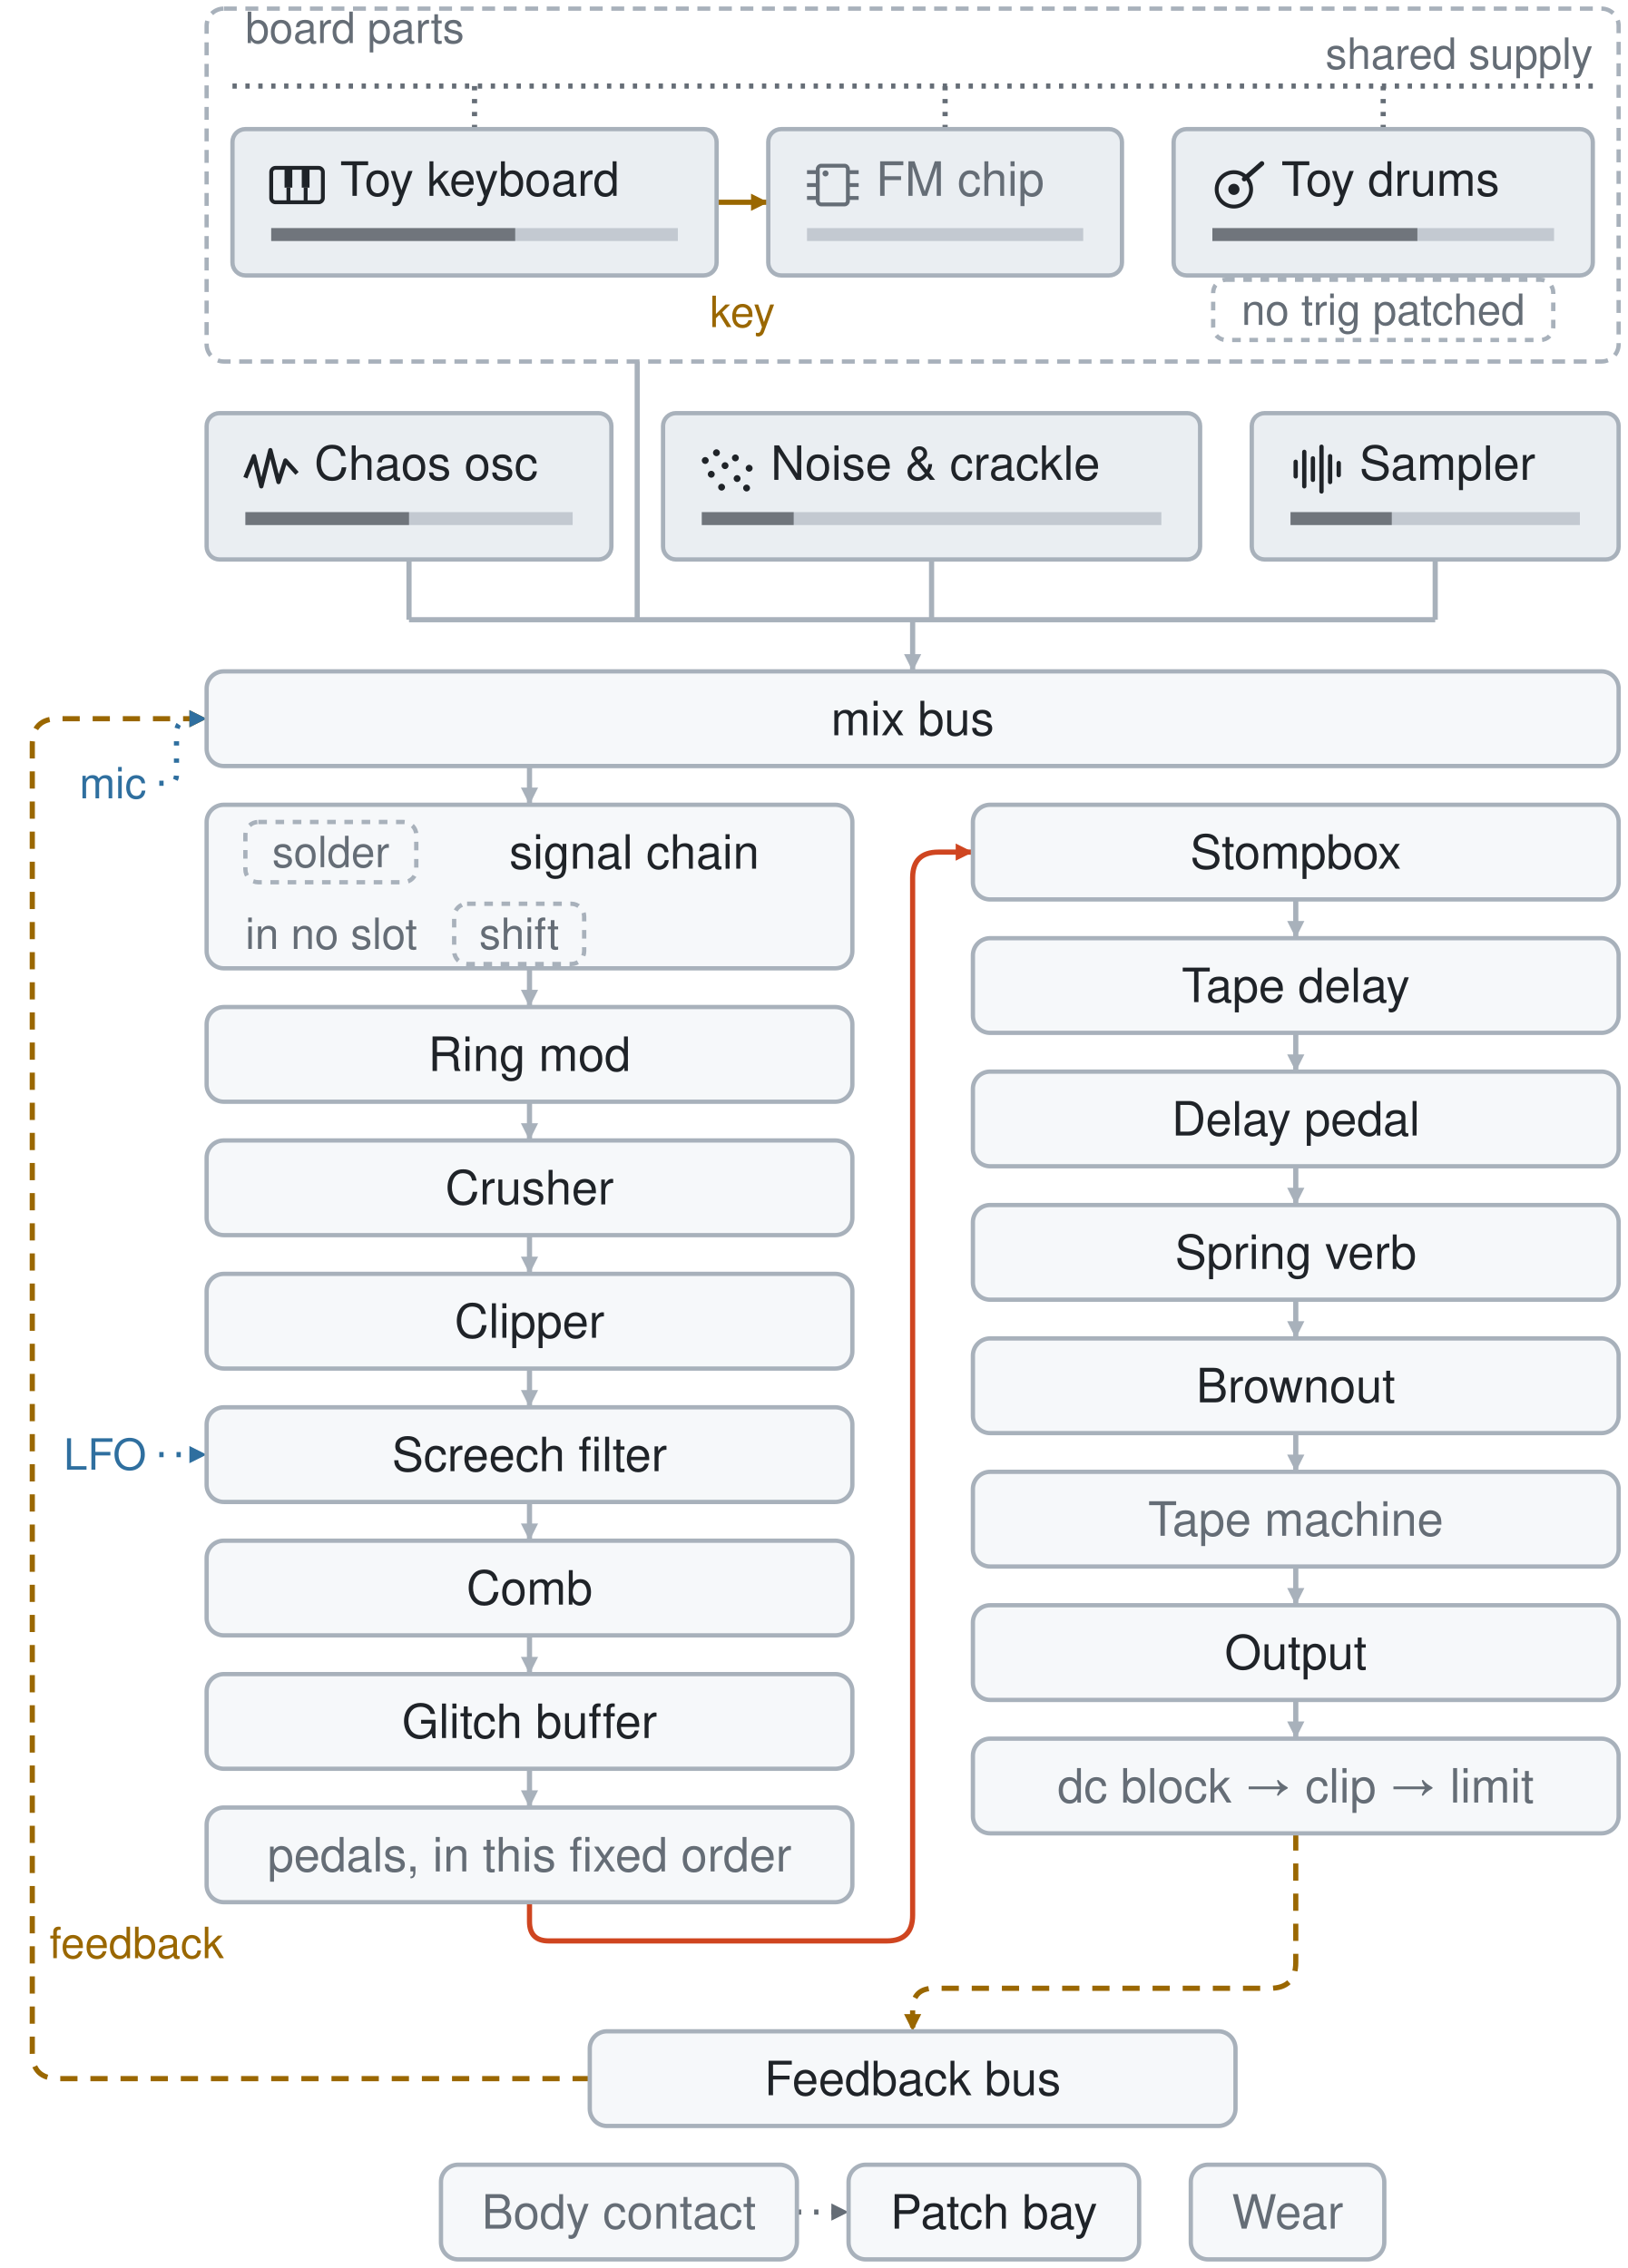
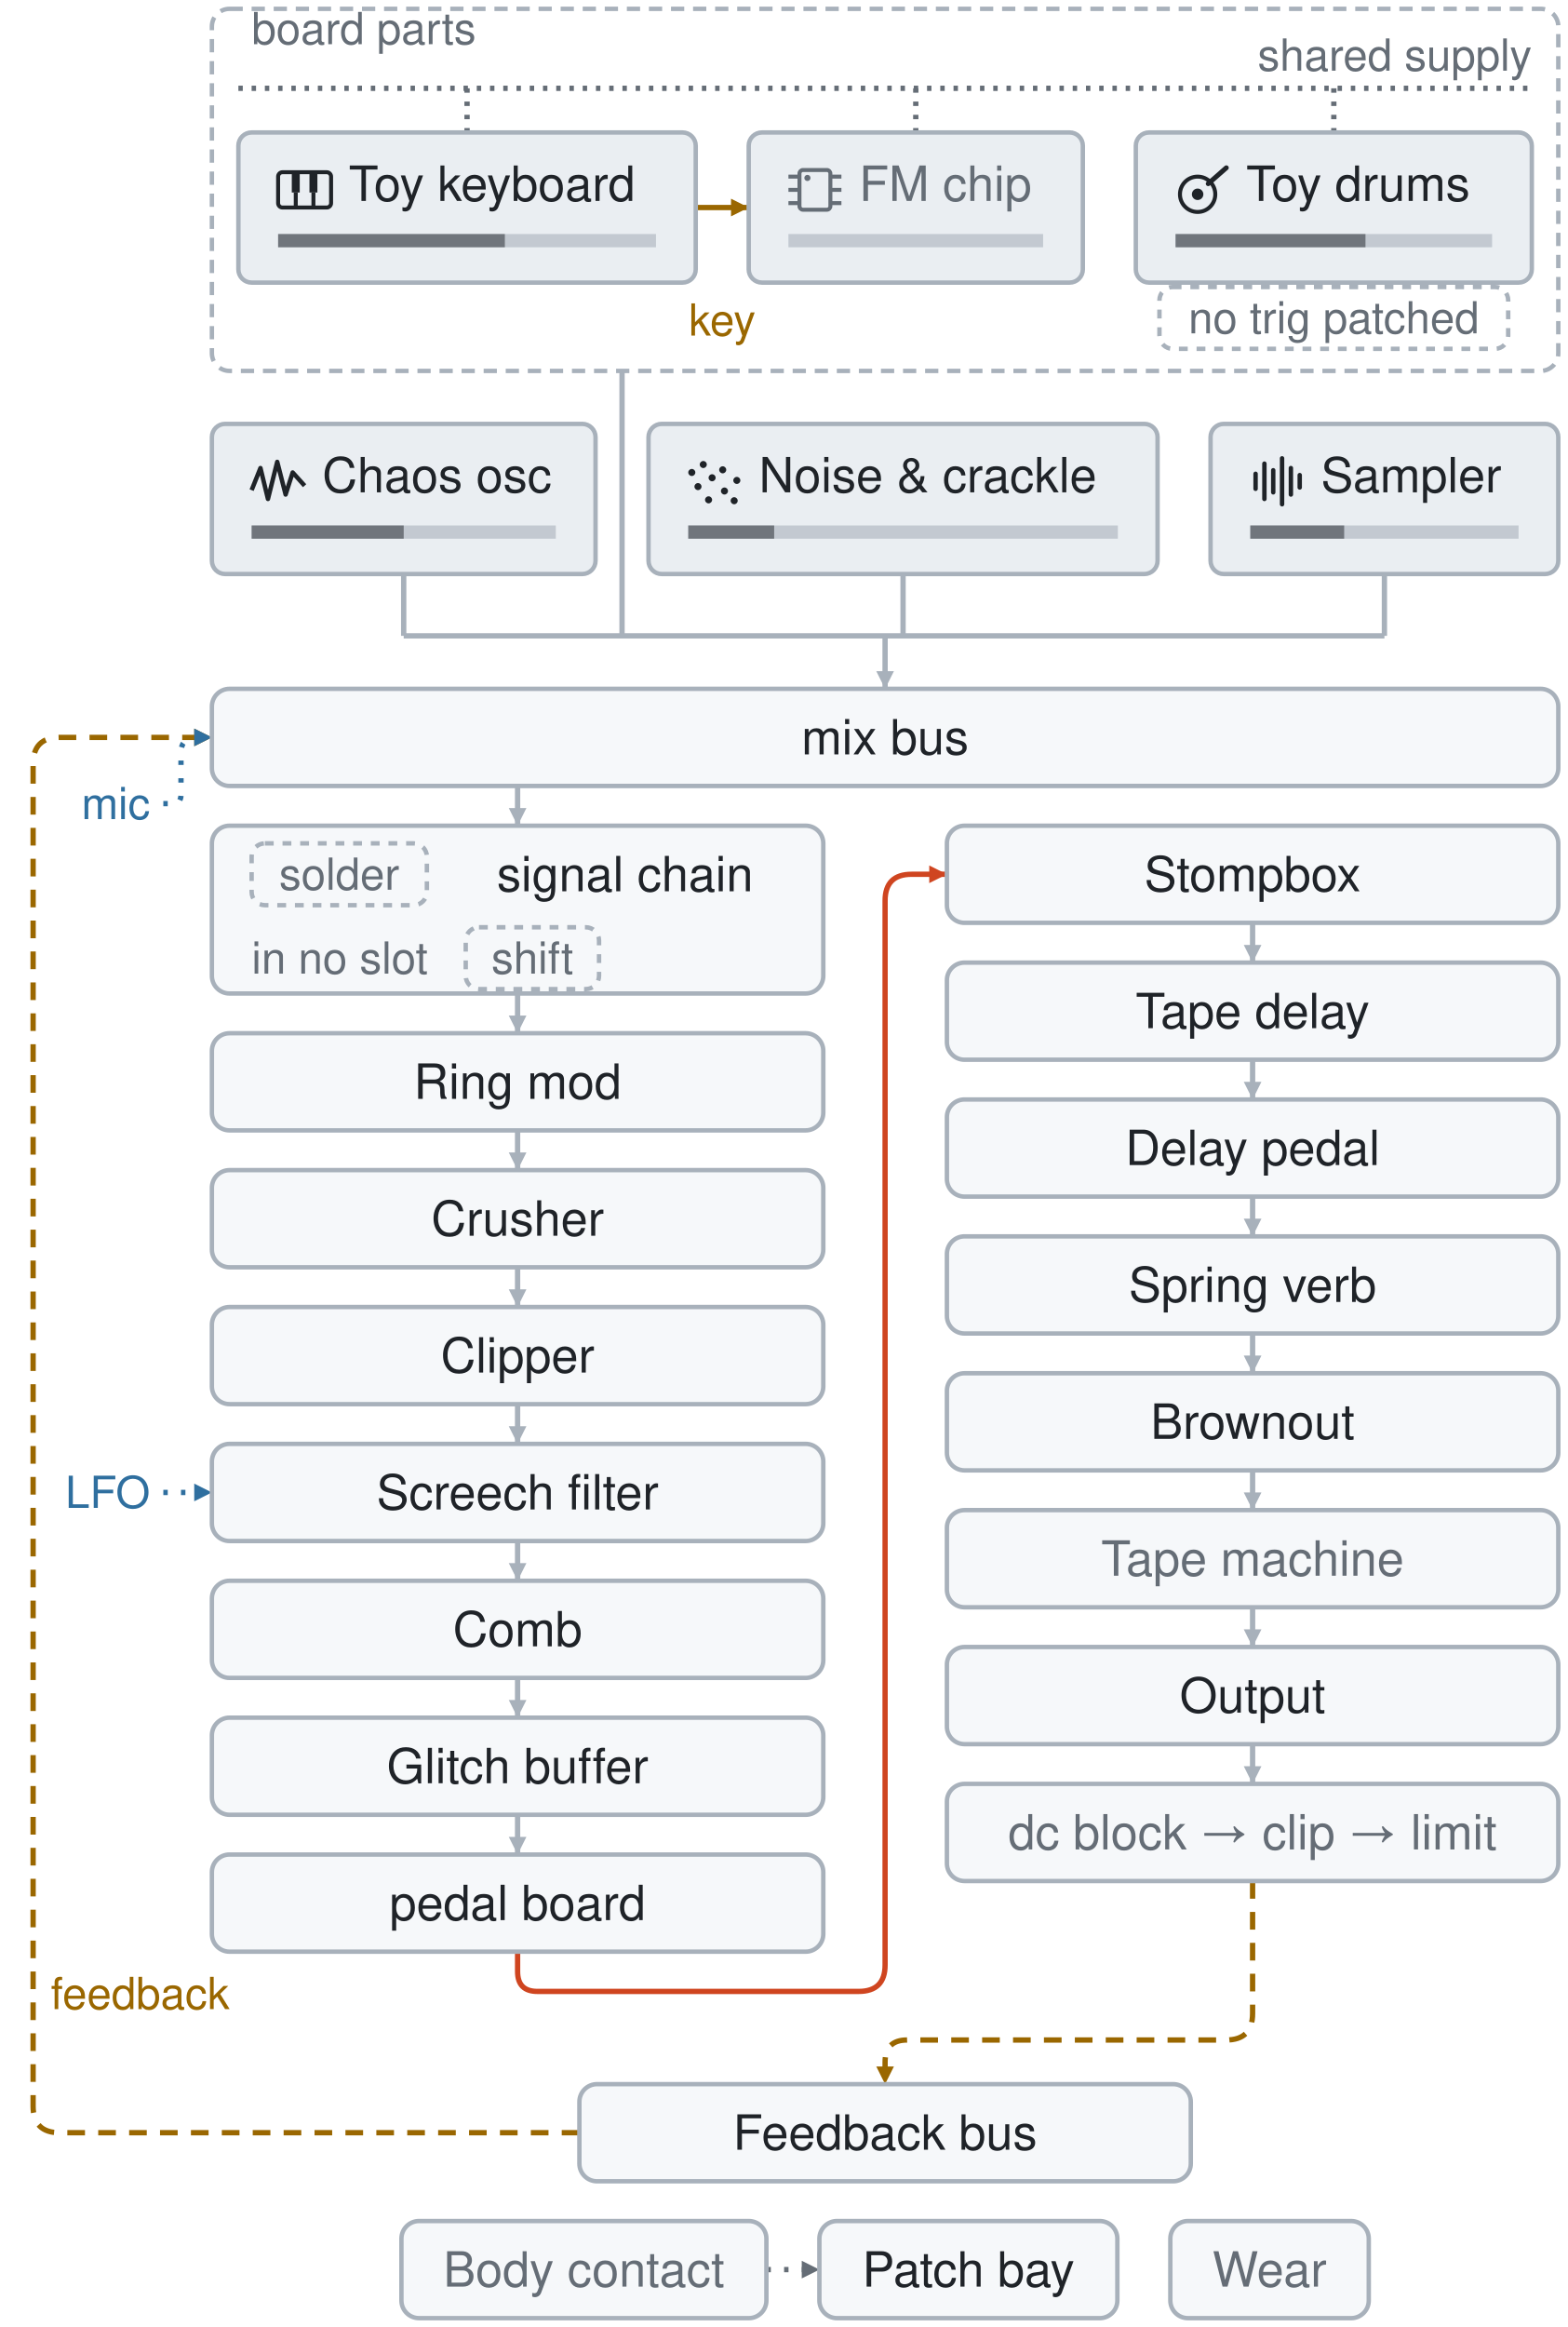
- <svg xmlns="http://www.w3.org/2000/svg" viewBox="0 0 378 527" width="378" height="527" font-family="Helvetica, Arial, sans-serif">
-   <g class="wire">
-     <path class="line" d="M 54 20 L 370 20" fill="none" stroke="#656d76" stroke-width="1.2" stroke-dasharray="1 2" />
+ <svg xmlns="http://www.w3.org/2000/svg" viewBox="0 0 355 527" width="355" height="527" font-family="Helvetica, Arial, sans-serif">
+   <g class="wire">
+     <path class="line" d="M 54 20 L 347 20" fill="none" stroke="#656d76" stroke-width="1.2" stroke-dasharray="1 2" />
    <path class="head" d="" fill="#656d76" />
-     <text x="370" y="16" fill="#656d76" font-size="10" text-anchor="end">shared supply</text>
-   </g>
-   <g class="wire">
-     <path class="line" d="M 110.23 20 L 110.23 30" fill="none" stroke="#656d76" stroke-width="1.2" stroke-dasharray="1 2" />
+     <text x="347" y="16" fill="#656d76" font-size="10" text-anchor="end">shared supply</text>
+   </g>
+   <g class="wire">
+     <path class="line" d="M 105.8 20 L 105.8 30" fill="none" stroke="#656d76" stroke-width="1.2" stroke-dasharray="1 2" />
    <path class="head" d="" fill="#656d76" />
  </g>
  <g class="wire">
-     <path class="line" d="M 321.31 20 L 321.31 30" fill="none" stroke="#656d76" stroke-width="1.2" stroke-dasharray="1 2" />
+     <path class="line" d="M 302.15 20 L 302.15 30" fill="none" stroke="#656d76" stroke-width="1.2" stroke-dasharray="1 2" />
    <path class="head" d="" fill="#656d76" />
  </g>
  <g class="wire">
-     <path class="line" d="M 219.54 20 L 219.54 30" fill="none" stroke="#656d76" stroke-width="1.2" stroke-dasharray="1 2" />
+     <path class="line" d="M 207.45 20 L 207.45 30" fill="none" stroke="#656d76" stroke-width="1.2" stroke-dasharray="1 2" />
    <path class="head" d="" fill="#656d76" />
  </g>
  <g class="wire">
-     <path class="line" d="M 166.46 47 L 178.46 47" fill="none" stroke="#9a6700" stroke-width="1.2" />
-     <path class="head" d="M 178.46 47 L 174.46 49 L 174.46 45 Z" fill="#9a6700" />
-     <text x="172.463" y="76" fill="#9a6700" font-size="10" text-anchor="middle">key</text>
-   </g>
-   <g class="wire">
-     <path class="line" d="M 148.02 84 L 148.02 144" fill="none" stroke="#a8b1bb" stroke-width="1.2" />
-     <path class="head" d="" fill="#a8b1bb" />
-   </g>
-   <g class="wire">
-     <path class="line" d="M 95.01 130 L 95.01 144" fill="none" stroke="#a8b1bb" stroke-width="1.2" />
-     <path class="head" d="" fill="#a8b1bb" />
-   </g>
-   <g class="wire">
-     <path class="line" d="M 216.4 130 L 216.4 144" fill="none" stroke="#a8b1bb" stroke-width="1.2" />
-     <path class="head" d="" fill="#a8b1bb" />
-   </g>
-   <g class="wire">
-     <path class="line" d="M 333.39 130 L 333.39 144" fill="none" stroke="#a8b1bb" stroke-width="1.2" />
-     <path class="head" d="" fill="#a8b1bb" />
-   </g>
-   <g class="wire">
-     <path class="line" d="M 95.01 144 L 333.39 144" fill="none" stroke="#a8b1bb" stroke-width="1.2" />
-     <path class="head" d="" fill="#a8b1bb" />
-   </g>
-   <g class="wire">
-     <path class="line" d="M 212 144 L 212 156" fill="none" stroke="#a8b1bb" stroke-width="1.2" />
-     <path class="head" d="M 212 156 L 210 152 L 214 152 Z" fill="#a8b1bb" />
-   </g>
-   <g class="wire">
-     <path class="line" d="M 123 178 L 123 187" fill="none" stroke="#a8b1bb" stroke-width="1.2" />
-     <path class="head" d="M 123 187 L 121 183 L 125 183 Z" fill="#a8b1bb" />
-   </g>
-   <g class="wire">
-     <path class="line" d="M 123 225 L 123 234" fill="none" stroke="#a8b1bb" stroke-width="1.2" />
-     <path class="head" d="M 123 234 L 121 230 L 125 230 Z" fill="#a8b1bb" />
-   </g>
-   <g class="wire">
-     <path class="line" d="M 123 256 L 123 265" fill="none" stroke="#a8b1bb" stroke-width="1.2" />
-     <path class="head" d="M 123 265 L 121 261 L 125 261 Z" fill="#a8b1bb" />
-   </g>
-   <g class="wire">
-     <path class="line" d="M 123 287 L 123 296" fill="none" stroke="#a8b1bb" stroke-width="1.2" />
-     <path class="head" d="M 123 296 L 121 292 L 125 292 Z" fill="#a8b1bb" />
-   </g>
-   <g class="wire">
-     <path class="line" d="M 123 318 L 123 327" fill="none" stroke="#a8b1bb" stroke-width="1.2" />
-     <path class="head" d="M 123 327 L 121 323 L 125 323 Z" fill="#a8b1bb" />
-   </g>
-   <g class="wire">
-     <path class="line" d="M 123 349 L 123 358" fill="none" stroke="#a8b1bb" stroke-width="1.2" />
-     <path class="head" d="M 123 358 L 121 354 L 125 354 Z" fill="#a8b1bb" />
-   </g>
-   <g class="wire">
-     <path class="line" d="M 123 380 L 123 389" fill="none" stroke="#a8b1bb" stroke-width="1.2" />
-     <path class="head" d="M 123 389 L 121 385 L 125 385 Z" fill="#a8b1bb" />
-   </g>
-   <g class="wire">
-     <path class="line" d="M 123 411 L 123 420" fill="none" stroke="#a8b1bb" stroke-width="1.2" />
-     <path class="head" d="M 123 420 L 121 416 L 125 416 Z" fill="#a8b1bb" />
-   </g>
-   <g class="wire">
-     <path class="line" d="M 301 209 L 301 218" fill="none" stroke="#a8b1bb" stroke-width="1.2" />
-     <path class="head" d="M 301 218 L 299 214 L 303 214 Z" fill="#a8b1bb" />
-   </g>
-   <g class="wire">
-     <path class="line" d="M 301 240 L 301 249" fill="none" stroke="#a8b1bb" stroke-width="1.2" />
-     <path class="head" d="M 301 249 L 299 245 L 303 245 Z" fill="#a8b1bb" />
-   </g>
-   <g class="wire">
-     <path class="line" d="M 301 271 L 301 280" fill="none" stroke="#a8b1bb" stroke-width="1.2" />
-     <path class="head" d="M 301 280 L 299 276 L 303 276 Z" fill="#a8b1bb" />
-   </g>
-   <g class="wire">
-     <path class="line" d="M 301 302 L 301 311" fill="none" stroke="#a8b1bb" stroke-width="1.2" />
-     <path class="head" d="M 301 311 L 299 307 L 303 307 Z" fill="#a8b1bb" />
-   </g>
-   <g class="wire">
-     <path class="line" d="M 301 333 L 301 342" fill="none" stroke="#a8b1bb" stroke-width="1.2" />
-     <path class="head" d="M 301 342 L 299 338 L 303 338 Z" fill="#a8b1bb" />
-   </g>
-   <g class="wire">
-     <path class="line" d="M 301 364 L 301 373" fill="none" stroke="#a8b1bb" stroke-width="1.2" />
-     <path class="head" d="M 301 373 L 299 369 L 303 369 Z" fill="#a8b1bb" />
-   </g>
-   <g class="wire">
-     <path class="line" d="M 301 395 L 301 404" fill="none" stroke="#a8b1bb" stroke-width="1.2" />
-     <path class="head" d="M 301 404 L 299 400 L 303 400 Z" fill="#a8b1bb" />
-   </g>
-   <g class="wire">
-     <path class="line" d="M 123 442 L 123 446.5 Q 123 451 127.5 451 L 206 451 Q 212 451 212 445 L 212 204 Q 212 198 218 198 L 226 198" fill="none" stroke="#cf4520" stroke-width="1.2" />
-     <path class="head" d="M 226 198 L 222 200 L 222 196 Z" fill="#cf4520" />
-   </g>
-   <g class="wire">
-     <path class="line" d="M 301 426 L 301 456 Q 301 462 295 462 L 217 462 Q 212 462 212 467 L 212 472" fill="none" stroke="#9a6700" stroke-width="1.2" stroke-dasharray="4 3" />
-     <path class="head" d="M 212 472 L 210 468 L 214 468 Z" fill="#9a6700" />
-   </g>
-   <g class="wire">
-     <path class="line" d="M 137 483 L 13.5 483 Q 7.5 483 7.5 477 L 7.5 173 Q 7.5 167 13.5 167 L 48 167" fill="none" stroke="#9a6700" stroke-width="1.2" stroke-dasharray="4 3" />
+     <path class="line" d="M 157.6 47 L 169.6 47" fill="none" stroke="#9a6700" stroke-width="1.2" />
+     <path class="head" d="M 169.6 47 L 165.6 49 L 165.6 45 Z" fill="#9a6700" />
+     <text x="163.604" y="76" fill="#9a6700" font-size="10" text-anchor="middle">key</text>
+   </g>
+   <g class="wire">
+     <path class="line" d="M 140.91 84 L 140.91 144" fill="none" stroke="#a8b1bb" stroke-width="1.2" />
+     <path class="head" d="" fill="#a8b1bb" />
+   </g>
+   <g class="wire">
+     <path class="line" d="M 91.45 130 L 91.45 144" fill="none" stroke="#a8b1bb" stroke-width="1.2" />
+     <path class="head" d="" fill="#a8b1bb" />
+   </g>
+   <g class="wire">
+     <path class="line" d="M 204.57 130 L 204.57 144" fill="none" stroke="#a8b1bb" stroke-width="1.2" />
+     <path class="head" d="" fill="#a8b1bb" />
+   </g>
+   <g class="wire">
+     <path class="line" d="M 313.61 130 L 313.61 144" fill="none" stroke="#a8b1bb" stroke-width="1.2" />
+     <path class="head" d="" fill="#a8b1bb" />
+   </g>
+   <g class="wire">
+     <path class="line" d="M 91.45 144 L 313.61 144" fill="none" stroke="#a8b1bb" stroke-width="1.2" />
+     <path class="head" d="" fill="#a8b1bb" />
+   </g>
+   <g class="wire">
+     <path class="line" d="M 200.5 144 L 200.5 156" fill="none" stroke="#a8b1bb" stroke-width="1.2" />
+     <path class="head" d="M 200.5 156 L 198.5 152 L 202.5 152 Z" fill="#a8b1bb" />
+   </g>
+   <g class="wire">
+     <path class="line" d="M 117.25 178 L 117.25 187" fill="none" stroke="#a8b1bb" stroke-width="1.2" />
+     <path class="head" d="M 117.25 187 L 115.25 183 L 119.25 183 Z" fill="#a8b1bb" />
+   </g>
+   <g class="wire">
+     <path class="line" d="M 117.25 225 L 117.25 234" fill="none" stroke="#a8b1bb" stroke-width="1.2" />
+     <path class="head" d="M 117.25 234 L 115.25 230 L 119.25 230 Z" fill="#a8b1bb" />
+   </g>
+   <g class="wire">
+     <path class="line" d="M 117.25 256 L 117.25 265" fill="none" stroke="#a8b1bb" stroke-width="1.2" />
+     <path class="head" d="M 117.25 265 L 115.25 261 L 119.25 261 Z" fill="#a8b1bb" />
+   </g>
+   <g class="wire">
+     <path class="line" d="M 117.25 287 L 117.25 296" fill="none" stroke="#a8b1bb" stroke-width="1.2" />
+     <path class="head" d="M 117.25 296 L 115.25 292 L 119.25 292 Z" fill="#a8b1bb" />
+   </g>
+   <g class="wire">
+     <path class="line" d="M 117.25 318 L 117.25 327" fill="none" stroke="#a8b1bb" stroke-width="1.2" />
+     <path class="head" d="M 117.25 327 L 115.25 323 L 119.25 323 Z" fill="#a8b1bb" />
+   </g>
+   <g class="wire">
+     <path class="line" d="M 117.25 349 L 117.25 358" fill="none" stroke="#a8b1bb" stroke-width="1.2" />
+     <path class="head" d="M 117.25 358 L 115.25 354 L 119.25 354 Z" fill="#a8b1bb" />
+   </g>
+   <g class="wire">
+     <path class="line" d="M 117.25 380 L 117.25 389" fill="none" stroke="#a8b1bb" stroke-width="1.2" />
+     <path class="head" d="M 117.25 389 L 115.25 385 L 119.25 385 Z" fill="#a8b1bb" />
+   </g>
+   <g class="wire">
+     <path class="line" d="M 117.25 411 L 117.25 420" fill="none" stroke="#a8b1bb" stroke-width="1.2" />
+     <path class="head" d="M 117.25 420 L 115.25 416 L 119.25 416 Z" fill="#a8b1bb" />
+   </g>
+   <g class="wire">
+     <path class="line" d="M 283.75 209 L 283.75 218" fill="none" stroke="#a8b1bb" stroke-width="1.2" />
+     <path class="head" d="M 283.75 218 L 281.75 214 L 285.75 214 Z" fill="#a8b1bb" />
+   </g>
+   <g class="wire">
+     <path class="line" d="M 283.75 240 L 283.75 249" fill="none" stroke="#a8b1bb" stroke-width="1.2" />
+     <path class="head" d="M 283.75 249 L 281.75 245 L 285.75 245 Z" fill="#a8b1bb" />
+   </g>
+   <g class="wire">
+     <path class="line" d="M 283.75 271 L 283.75 280" fill="none" stroke="#a8b1bb" stroke-width="1.2" />
+     <path class="head" d="M 283.75 280 L 281.75 276 L 285.75 276 Z" fill="#a8b1bb" />
+   </g>
+   <g class="wire">
+     <path class="line" d="M 283.75 302 L 283.75 311" fill="none" stroke="#a8b1bb" stroke-width="1.2" />
+     <path class="head" d="M 283.75 311 L 281.75 307 L 285.75 307 Z" fill="#a8b1bb" />
+   </g>
+   <g class="wire">
+     <path class="line" d="M 283.75 333 L 283.75 342" fill="none" stroke="#a8b1bb" stroke-width="1.2" />
+     <path class="head" d="M 283.75 342 L 281.75 338 L 285.75 338 Z" fill="#a8b1bb" />
+   </g>
+   <g class="wire">
+     <path class="line" d="M 283.75 364 L 283.75 373" fill="none" stroke="#a8b1bb" stroke-width="1.2" />
+     <path class="head" d="M 283.75 373 L 281.75 369 L 285.75 369 Z" fill="#a8b1bb" />
+   </g>
+   <g class="wire">
+     <path class="line" d="M 283.75 395 L 283.75 404" fill="none" stroke="#a8b1bb" stroke-width="1.2" />
+     <path class="head" d="M 283.75 404 L 281.75 400 L 285.75 400 Z" fill="#a8b1bb" />
+   </g>
+   <g class="wire">
+     <path class="line" d="M 117.25 442 L 117.25 446.5 Q 117.25 451 121.75 451 L 194.5 451 Q 200.5 451 200.5 445 L 200.5 204 Q 200.5 198 206.5 198 L 214.5 198" fill="none" stroke="#cf4520" stroke-width="1.2" />
+     <path class="head" d="M 214.5 198 L 210.5 200 L 210.5 196 Z" fill="#cf4520" />
+   </g>
+   <g class="wire">
+     <path class="line" d="M 283.75 426 L 283.75 456 Q 283.75 462 277.75 462 L 205.5 462 Q 200.5 462 200.5 467 L 200.5 472" fill="none" stroke="#9a6700" stroke-width="1.2" stroke-dasharray="4 3" />
+     <path class="head" d="M 200.5 472 L 198.5 468 L 202.5 468 Z" fill="#9a6700" />
+   </g>
+   <g class="wire">
+     <path class="line" d="M 131.25 483 L 13.5 483 Q 7.5 483 7.5 477 L 7.5 173 Q 7.5 167 13.5 167 L 48 167" fill="none" stroke="#9a6700" stroke-width="1.2" stroke-dasharray="4 3" />
    <path class="head" d="M 48 167 L 44 169 L 44 165 Z" fill="#9a6700" />
    <text x="11.5" y="455" fill="#9a6700" font-size="10" text-anchor="start">feedback</text>
  </g>
  <g class="wire">
-     <path class="line" d="M 185.12 514 L 197.12 514" fill="none" stroke="#656d76" stroke-width="1.2" stroke-dasharray="1 3" />
-     <path class="head" d="M 197.12 514 L 193.12 516 L 193.12 512 Z" fill="#656d76" />
+     <path class="line" d="M 173.62 514 L 185.62 514" fill="none" stroke="#656d76" stroke-width="1.2" stroke-dasharray="1 3" />
+     <path class="head" d="M 185.62 514 L 181.62 516 L 181.62 512 Z" fill="#656d76" />
  </g>
  <g class="wire">
    <path class="line" d="M 37 182 L 39 182 Q 41 182 41 180 L 41 170.5 Q 41 167 44.5 167 L 48 167" fill="none" stroke="#2f6f9f" stroke-width="1.2" stroke-dasharray="1 3" />
    <path class="head" d="M 48 167 L 44 169 L 44 165 Z" fill="#2f6f9f" />
  </g>
  <g class="wire">
    <path class="line" d="M 37 338 L 48 338" fill="none" stroke="#2f6f9f" stroke-width="1.2" stroke-dasharray="1 3" />
    <path class="head" d="M 48 338 L 44 340 L 44 336 Z" fill="#2f6f9f" />
  </g>
  <g class="node">
-     <rect x="48" y="2" width="328" height="82" rx="4" fill="none" stroke="#a8b1bb" stroke-dasharray="3 2" />
+     <rect x="48" y="2" width="305" height="82" rx="4" fill="none" stroke="#a8b1bb" stroke-dasharray="3 2" />
    <text x="57" y="10" fill="#656d76" font-size="10" text-anchor="start">board parts</text>
  </g>
  <g class="node">
-     <rect class="box" x="54" y="30" width="112.463" height="34" rx="3" fill="#eaeef2" stroke="#a8b1bb" stroke-width="1" />
+     <rect class="box" x="54" y="30" width="103.604" height="34" rx="3" fill="#eaeef2" stroke="#a8b1bb" stroke-width="1" />
    <g class="glyph">
      <rect x="63" y="39" width="12" height="8" rx="1" fill="none" stroke="#1f2328" stroke-width="0.9" />
      <path d="M 67 43.6 V 47 M 71 43.6 V 47" stroke="#1f2328" stroke-width="0.9" />
      <rect x="66.1" y="39" width="1.8" height="4.6" fill="#1f2328" />
      <rect x="70.1" y="39" width="1.8" height="4.6" fill="#1f2328" />
    </g>
    <text x="79" y="45.5" fill="#1f2328" font-size="11" text-anchor="start">Toy keyboard</text>
-     <rect x="63" y="53" width="94.463" height="3" fill="#a8b1bb" fill-opacity="0.6" />
-     <rect x="63" y="53" width="56.678" height="3" fill="#1f2328" fill-opacity="0.5" />
-   </g>
-   <g class="node">
-     <rect class="box" x="272.627" y="30" width="97.373" height="34" rx="3" fill="#eaeef2" stroke="#a8b1bb" stroke-width="1" />
-     <g class="glyph">
-       <circle cx="286.627" cy="44" r="4" fill="none" stroke="#1f2328" stroke-width="0.9" />
-       <circle cx="286.627" cy="44" r="1.3" fill="#1f2328" />
-       <path d="M 293.127 38 L 289.027 41.6" stroke="#1f2328" stroke-width="1.1" stroke-linecap="round" />
-     </g>
-     <text x="297.627" y="45.5" fill="#1f2328" font-size="11" text-anchor="start">Toy drums</text>
-     <rect x="281.627" y="53" width="79.373" height="3" fill="#a8b1bb" fill-opacity="0.6" />
-     <rect x="281.627" y="53" width="47.624" height="3" fill="#1f2328" fill-opacity="0.5" />
-   </g>
-   <g class="node">
-     <rect class="box" x="178.463" y="30" width="82.164" height="34" rx="3" fill="#eaeef2" stroke="#a8b1bb" stroke-width="1" />
-     <g class="glyph">
-       <rect x="189.963" y="38.5" width="7" height="9" rx="0.8" fill="none" stroke="#656d76" stroke-width="0.9" />
-       <path d="M 187.463 40 h 2.5 M 196.963 40 h 2.5 M 187.463 43 h 2.5 M 196.963 43 h 2.5 M 187.463 46 h 2.5 M 196.963 46 h 2.5" stroke="#656d76" stroke-width="0.9" />
-       <circle cx="191.763" cy="40.3" r="0.7" fill="#656d76" />
-     </g>
-     <text x="203.463" y="45.5" fill="#656d76" font-size="11" text-anchor="start">FM chip</text>
-     <rect x="187.463" y="53" width="64.164" height="3" fill="#a8b1bb" fill-opacity="0.6" />
-   </g>
-   <g class="node">
-     <rect class="box" x="48" y="96" width="94.021" height="34" rx="3" fill="#eaeef2" stroke="#a8b1bb" stroke-width="1" />
+     <rect x="63" y="53" width="85.604" height="3" fill="#a8b1bb" fill-opacity="0.6" />
+     <rect x="63" y="53" width="51.363" height="3" fill="#1f2328" fill-opacity="0.5" />
+   </g>
+   <g class="node">
+     <rect class="box" x="257.297" y="30" width="89.703" height="34" rx="3" fill="#eaeef2" stroke="#a8b1bb" stroke-width="1" />
+     <g class="glyph">
+       <circle cx="271.297" cy="44" r="4" fill="none" stroke="#1f2328" stroke-width="0.9" />
+       <circle cx="271.297" cy="44" r="1.3" fill="#1f2328" />
+       <path d="M 277.797 38 L 273.697 41.6" stroke="#1f2328" stroke-width="1.1" stroke-linecap="round" />
+     </g>
+     <text x="282.297" y="45.5" fill="#1f2328" font-size="11" text-anchor="start">Toy drums</text>
+     <rect x="266.297" y="53" width="71.703" height="3" fill="#a8b1bb" fill-opacity="0.6" />
+     <rect x="266.297" y="53" width="43.022" height="3" fill="#1f2328" fill-opacity="0.5" />
+   </g>
+   <g class="node">
+     <rect class="box" x="169.604" y="30" width="75.692" height="34" rx="3" fill="#eaeef2" stroke="#a8b1bb" stroke-width="1" />
+     <g class="glyph">
+       <rect x="181.104" y="38.5" width="7" height="9" rx="0.8" fill="none" stroke="#656d76" stroke-width="0.9" />
+       <path d="M 178.604 40 h 2.5 M 188.104 40 h 2.5 M 178.604 43 h 2.5 M 188.104 43 h 2.5 M 178.604 46 h 2.5 M 188.104 46 h 2.5" stroke="#656d76" stroke-width="0.9" />
+       <circle cx="182.904" cy="40.3" r="0.7" fill="#656d76" />
+     </g>
+     <text x="194.604" y="45.5" fill="#656d76" font-size="11" text-anchor="start">FM chip</text>
+     <rect x="178.604" y="53" width="57.692" height="3" fill="#a8b1bb" fill-opacity="0.6" />
+   </g>
+   <g class="node">
+     <rect class="box" x="48" y="96" width="86.908" height="34" rx="3" fill="#eaeef2" stroke="#a8b1bb" stroke-width="1" />
    <g class="glyph">
      <path d="M 57 111 L 59 106 L 60.7 113 L 62.8 104.6 L 64.7 112 L 66.3 107 L 69 110" fill="none" stroke="#1f2328" stroke-width="1" stroke-linejoin="round" />
    </g>
    <text x="73" y="111.5" fill="#1f2328" font-size="11" text-anchor="start">Chaos osc</text>
-     <rect x="57" y="119" width="76.021" height="3" fill="#a8b1bb" fill-opacity="0.6" />
-     <rect x="57" y="119" width="38.011" height="3" fill="#1f2328" fill-opacity="0.5" />
-   </g>
-   <g class="node">
-     <rect class="box" x="154.021" y="96" width="124.756" height="34" rx="3" fill="#eaeef2" stroke="#a8b1bb" stroke-width="1" />
-     <g class="glyph">
-       <path d="M 163.821 106.2 a 0.8 0.8 0 1 0 0.01 0 M 166.421 104.4 a 0.8 0.8 0 1 0 0.01 0 M 165.221 109.4 a 0.8 0.8 0 1 0 0.01 0 M 168.421 107.4 a 0.8 0.8 0 1 0 0.01 0 M 167.621 112.4 a 0.8 0.8 0 1 0 0.01 0 M 170.821 105.6 a 0.8 0.8 0 1 0 0.01 0 M 171.221 110.4 a 0.8 0.8 0 1 0 0.01 0 M 174.021 108 a 0.8 0.8 0 1 0 0.01 0 M 173.421 112.6 a 0.8 0.8 0 1 0 0.01 0" fill="#1f2328" />
-     </g>
-     <text x="179.021" y="111.5" fill="#1f2328" font-size="11" text-anchor="start">Noise &amp; crackle</text>
-     <rect x="163.021" y="119" width="106.756" height="3" fill="#a8b1bb" fill-opacity="0.6" />
-     <rect x="163.021" y="119" width="21.351" height="3" fill="#1f2328" fill-opacity="0.5" />
-   </g>
-   <g class="node">
-     <rect class="box" x="290.777" y="96" width="85.223" height="34" rx="3" fill="#eaeef2" stroke="#a8b1bb" stroke-width="1" />
-     <g class="glyph">
-       <path d="M 300.977 107.3 v 3.4 M 302.977 105 v 8 M 304.977 106.5 v 5 M 306.977 103.8 v 10.4 M 308.977 106 v 6 M 310.977 107.6 v 2.8" stroke="#1f2328" stroke-width="1" stroke-linecap="round" />
-     </g>
-     <text x="315.777" y="111.5" fill="#1f2328" font-size="11" text-anchor="start">Sampler</text>
-     <rect x="299.777" y="119" width="67.223" height="3" fill="#a8b1bb" fill-opacity="0.6" />
-     <rect x="299.777" y="119" width="23.528" height="3" fill="#1f2328" fill-opacity="0.5" />
-   </g>
-   <g class="node">
-     <rect class="box" x="48" y="156" width="328" height="22" rx="4" fill="#f6f8fa" stroke="#a8b1bb" stroke-width="1" />
-     <text x="212" y="170.85" fill="#1f2328" font-size="11" text-anchor="middle">mix bus</text>
-   </g>
-   <g class="node">
-     <rect class="box" x="48" y="187" width="150" height="38" rx="4" fill="#f6f8fa" stroke="#a8b1bb" stroke-width="1" />
-     <text x="147.35" y="201.85" fill="#1f2328" font-size="11" text-anchor="middle">signal chain</text>
-   </g>
-   <g class="node">
-     <rect class="box" x="48" y="234" width="150" height="22" rx="4" fill="#f6f8fa" stroke="#a8b1bb" stroke-width="1" />
-     <text x="123" y="248.85" fill="#1f2328" font-size="11" text-anchor="middle">Ring mod</text>
-   </g>
-   <g class="node">
-     <rect class="box" x="48" y="265" width="150" height="22" rx="4" fill="#f6f8fa" stroke="#a8b1bb" stroke-width="1" />
-     <text x="123" y="279.85" fill="#1f2328" font-size="11" text-anchor="middle">Crusher</text>
-   </g>
-   <g class="node">
-     <rect class="box" x="48" y="296" width="150" height="22" rx="4" fill="#f6f8fa" stroke="#a8b1bb" stroke-width="1" />
-     <text x="123" y="310.85" fill="#1f2328" font-size="11" text-anchor="middle">Clipper</text>
-   </g>
-   <g class="node">
-     <rect class="box" x="48" y="327" width="150" height="22" rx="4" fill="#f6f8fa" stroke="#a8b1bb" stroke-width="1" />
-     <text x="123" y="341.85" fill="#1f2328" font-size="11" text-anchor="middle">Screech filter</text>
-   </g>
-   <g class="node">
-     <rect class="box" x="48" y="358" width="150" height="22" rx="4" fill="#f6f8fa" stroke="#a8b1bb" stroke-width="1" />
-     <text x="123" y="372.85" fill="#1f2328" font-size="11" text-anchor="middle">Comb</text>
-   </g>
-   <g class="node">
-     <rect class="box" x="48" y="389" width="150" height="22" rx="4" fill="#f6f8fa" stroke="#a8b1bb" stroke-width="1" />
-     <text x="123" y="403.85" fill="#1f2328" font-size="11" text-anchor="middle">Glitch buffer</text>
-   </g>
-   <g class="node">
-     <rect class="box" x="48" y="420" width="150" height="22" rx="4" fill="#f6f8fa" stroke="#a8b1bb" stroke-width="1" />
-     <text x="123" y="434.85" fill="#656d76" font-size="11" text-anchor="middle">pedals, in this fixed order</text>
-   </g>
-   <g class="node">
-     <rect class="box" x="226" y="187" width="150" height="22" rx="4" fill="#f6f8fa" stroke="#a8b1bb" stroke-width="1" />
-     <text x="301" y="201.85" fill="#1f2328" font-size="11" text-anchor="middle">Stompbox</text>
-   </g>
-   <g class="node">
-     <rect class="box" x="226" y="218" width="150" height="22" rx="4" fill="#f6f8fa" stroke="#a8b1bb" stroke-width="1" />
-     <text x="301" y="232.85" fill="#1f2328" font-size="11" text-anchor="middle">Tape delay</text>
-   </g>
-   <g class="node">
-     <rect class="box" x="226" y="249" width="150" height="22" rx="4" fill="#f6f8fa" stroke="#a8b1bb" stroke-width="1" />
-     <text x="301" y="263.85" fill="#1f2328" font-size="11" text-anchor="middle">Delay pedal</text>
-   </g>
-   <g class="node">
-     <rect class="box" x="226" y="280" width="150" height="22" rx="4" fill="#f6f8fa" stroke="#a8b1bb" stroke-width="1" />
-     <text x="301" y="294.85" fill="#1f2328" font-size="11" text-anchor="middle">Spring verb</text>
-   </g>
-   <g class="node">
-     <rect class="box" x="226" y="311" width="150" height="22" rx="4" fill="#f6f8fa" stroke="#a8b1bb" stroke-width="1" />
-     <text x="301" y="325.85" fill="#1f2328" font-size="11" text-anchor="middle">Brownout</text>
-   </g>
-   <g class="node">
-     <rect class="box" x="226" y="342" width="150" height="22" rx="4" fill="#f6f8fa" stroke="#a8b1bb" stroke-width="1" />
-     <text x="301" y="356.85" fill="#656d76" font-size="11" text-anchor="middle">Tape machine</text>
-   </g>
-   <g class="node">
-     <rect class="box" x="226" y="373" width="150" height="22" rx="4" fill="#f6f8fa" stroke="#a8b1bb" stroke-width="1" />
-     <text x="301" y="387.85" fill="#1f2328" font-size="11" text-anchor="middle">Output</text>
-   </g>
-   <g class="node">
-     <rect class="box" x="226" y="404" width="150" height="22" rx="4" fill="#f6f8fa" stroke="#a8b1bb" stroke-width="1" />
-     <text x="301" y="418.85" fill="#656d76" font-size="11" text-anchor="middle">dc block → clip → limit</text>
-   </g>
-   <g class="node">
-     <rect class="box" x="137" y="472" width="150" height="22" rx="4" fill="#f6f8fa" stroke="#a8b1bb" stroke-width="1" />
-     <text x="212" y="486.85" fill="#1f2328" font-size="11" text-anchor="middle">Feedback bus</text>
-   </g>
-   <g class="node">
-     <rect class="box" x="102.435" y="503" width="82.68" height="22" rx="4" fill="#f6f8fa" stroke="#a8b1bb" stroke-width="1" />
-     <text x="143.775" y="517.85" fill="#656d76" font-size="11" text-anchor="middle">Body contact</text>
-   </g>
-   <g class="node">
-     <rect class="box" x="197.115" y="503" width="67.5" height="22" rx="4" fill="#f6f8fa" stroke="#a8b1bb" stroke-width="1" />
-     <text x="230.865" y="517.85" fill="#1f2328" font-size="11" text-anchor="middle">Patch bay</text>
-   </g>
-   <g class="node">
-     <rect class="box" x="276.615" y="503" width="44.95" height="22" rx="4" fill="#f6f8fa" stroke="#a8b1bb" stroke-width="1" />
-     <text x="299.09" y="517.85" fill="#656d76" font-size="11" text-anchor="middle">Wear</text>
+     <rect x="57" y="119" width="68.908" height="3" fill="#a8b1bb" fill-opacity="0.6" />
+     <rect x="57" y="119" width="34.454" height="3" fill="#1f2328" fill-opacity="0.5" />
+   </g>
+   <g class="node">
+     <rect class="box" x="146.908" y="96" width="115.317" height="34" rx="3" fill="#eaeef2" stroke="#a8b1bb" stroke-width="1" />
+     <g class="glyph">
+       <path d="M 156.708 106.2 a 0.8 0.8 0 1 0 0.01 0 M 159.308 104.4 a 0.8 0.8 0 1 0 0.01 0 M 158.108 109.4 a 0.8 0.8 0 1 0 0.01 0 M 161.308 107.4 a 0.8 0.8 0 1 0 0.01 0 M 160.508 112.4 a 0.8 0.8 0 1 0 0.01 0 M 163.708 105.6 a 0.8 0.8 0 1 0 0.01 0 M 164.108 110.4 a 0.8 0.8 0 1 0 0.01 0 M 166.908 108 a 0.8 0.8 0 1 0 0.01 0 M 166.308 112.6 a 0.8 0.8 0 1 0 0.01 0" fill="#1f2328" />
+     </g>
+     <text x="171.908" y="111.5" fill="#1f2328" font-size="11" text-anchor="start">Noise &amp; crackle</text>
+     <rect x="155.908" y="119" width="97.317" height="3" fill="#a8b1bb" fill-opacity="0.6" />
+     <rect x="155.908" y="119" width="19.463" height="3" fill="#1f2328" fill-opacity="0.5" />
+   </g>
+   <g class="node">
+     <rect class="box" x="274.225" y="96" width="78.775" height="34" rx="3" fill="#eaeef2" stroke="#a8b1bb" stroke-width="1" />
+     <g class="glyph">
+       <path d="M 284.425 107.3 v 3.4 M 286.425 105 v 8 M 288.425 106.5 v 5 M 290.425 103.8 v 10.4 M 292.425 106 v 6 M 294.425 107.6 v 2.8" stroke="#1f2328" stroke-width="1" stroke-linecap="round" />
+     </g>
+     <text x="299.225" y="111.5" fill="#1f2328" font-size="11" text-anchor="start">Sampler</text>
+     <rect x="283.225" y="119" width="60.775" height="3" fill="#a8b1bb" fill-opacity="0.6" />
+     <rect x="283.225" y="119" width="21.271" height="3" fill="#1f2328" fill-opacity="0.5" />
+   </g>
+   <g class="node">
+     <rect class="box" x="48" y="156" width="305" height="22" rx="4" fill="#f6f8fa" stroke="#a8b1bb" stroke-width="1" />
+     <text x="200.5" y="170.85" fill="#1f2328" font-size="11" text-anchor="middle">mix bus</text>
+   </g>
+   <g class="node">
+     <rect class="box" x="48" y="187" width="138.5" height="38" rx="4" fill="#f6f8fa" stroke="#a8b1bb" stroke-width="1" />
+     <text x="141.6" y="201.85" fill="#1f2328" font-size="11" text-anchor="middle">signal chain</text>
+   </g>
+   <g class="node">
+     <rect class="box" x="48" y="234" width="138.5" height="22" rx="4" fill="#f6f8fa" stroke="#a8b1bb" stroke-width="1" />
+     <text x="117.25" y="248.85" fill="#1f2328" font-size="11" text-anchor="middle">Ring mod</text>
+   </g>
+   <g class="node">
+     <rect class="box" x="48" y="265" width="138.5" height="22" rx="4" fill="#f6f8fa" stroke="#a8b1bb" stroke-width="1" />
+     <text x="117.25" y="279.85" fill="#1f2328" font-size="11" text-anchor="middle">Crusher</text>
+   </g>
+   <g class="node">
+     <rect class="box" x="48" y="296" width="138.5" height="22" rx="4" fill="#f6f8fa" stroke="#a8b1bb" stroke-width="1" />
+     <text x="117.25" y="310.85" fill="#1f2328" font-size="11" text-anchor="middle">Clipper</text>
+   </g>
+   <g class="node">
+     <rect class="box" x="48" y="327" width="138.5" height="22" rx="4" fill="#f6f8fa" stroke="#a8b1bb" stroke-width="1" />
+     <text x="117.25" y="341.85" fill="#1f2328" font-size="11" text-anchor="middle">Screech filter</text>
+   </g>
+   <g class="node">
+     <rect class="box" x="48" y="358" width="138.5" height="22" rx="4" fill="#f6f8fa" stroke="#a8b1bb" stroke-width="1" />
+     <text x="117.25" y="372.85" fill="#1f2328" font-size="11" text-anchor="middle">Comb</text>
+   </g>
+   <g class="node">
+     <rect class="box" x="48" y="389" width="138.5" height="22" rx="4" fill="#f6f8fa" stroke="#a8b1bb" stroke-width="1" />
+     <text x="117.25" y="403.85" fill="#1f2328" font-size="11" text-anchor="middle">Glitch buffer</text>
+   </g>
+   <g class="node">
+     <rect class="box" x="48" y="420" width="138.5" height="22" rx="4" fill="#f6f8fa" stroke="#a8b1bb" stroke-width="1" />
+     <text x="117.25" y="434.85" fill="#1f2328" font-size="11" text-anchor="middle">pedal board</text>
+   </g>
+   <g class="node">
+     <rect class="box" x="214.5" y="187" width="138.5" height="22" rx="4" fill="#f6f8fa" stroke="#a8b1bb" stroke-width="1" />
+     <text x="283.75" y="201.85" fill="#1f2328" font-size="11" text-anchor="middle">Stompbox</text>
+   </g>
+   <g class="node">
+     <rect class="box" x="214.5" y="218" width="138.5" height="22" rx="4" fill="#f6f8fa" stroke="#a8b1bb" stroke-width="1" />
+     <text x="283.75" y="232.85" fill="#1f2328" font-size="11" text-anchor="middle">Tape delay</text>
+   </g>
+   <g class="node">
+     <rect class="box" x="214.5" y="249" width="138.5" height="22" rx="4" fill="#f6f8fa" stroke="#a8b1bb" stroke-width="1" />
+     <text x="283.75" y="263.85" fill="#1f2328" font-size="11" text-anchor="middle">Delay pedal</text>
+   </g>
+   <g class="node">
+     <rect class="box" x="214.5" y="280" width="138.5" height="22" rx="4" fill="#f6f8fa" stroke="#a8b1bb" stroke-width="1" />
+     <text x="283.75" y="294.85" fill="#1f2328" font-size="11" text-anchor="middle">Spring verb</text>
+   </g>
+   <g class="node">
+     <rect class="box" x="214.5" y="311" width="138.5" height="22" rx="4" fill="#f6f8fa" stroke="#a8b1bb" stroke-width="1" />
+     <text x="283.75" y="325.85" fill="#1f2328" font-size="11" text-anchor="middle">Brownout</text>
+   </g>
+   <g class="node">
+     <rect class="box" x="214.5" y="342" width="138.5" height="22" rx="4" fill="#f6f8fa" stroke="#a8b1bb" stroke-width="1" />
+     <text x="283.75" y="356.85" fill="#656d76" font-size="11" text-anchor="middle">Tape machine</text>
+   </g>
+   <g class="node">
+     <rect class="box" x="214.5" y="373" width="138.5" height="22" rx="4" fill="#f6f8fa" stroke="#a8b1bb" stroke-width="1" />
+     <text x="283.75" y="387.85" fill="#1f2328" font-size="11" text-anchor="middle">Output</text>
+   </g>
+   <g class="node">
+     <rect class="box" x="214.5" y="404" width="138.5" height="22" rx="4" fill="#f6f8fa" stroke="#a8b1bb" stroke-width="1" />
+     <text x="283.75" y="418.85" fill="#656d76" font-size="11" text-anchor="middle">dc block → clip → limit</text>
+   </g>
+   <g class="node">
+     <rect class="box" x="131.25" y="472" width="138.5" height="22" rx="4" fill="#f6f8fa" stroke="#a8b1bb" stroke-width="1" />
+     <text x="200.5" y="486.85" fill="#1f2328" font-size="11" text-anchor="middle">Feedback bus</text>
+   </g>
+   <g class="node">
+     <rect class="box" x="90.935" y="503" width="82.68" height="22" rx="4" fill="#f6f8fa" stroke="#a8b1bb" stroke-width="1" />
+     <text x="132.275" y="517.85" fill="#656d76" font-size="11" text-anchor="middle">Body contact</text>
+   </g>
+   <g class="node">
+     <rect class="box" x="185.615" y="503" width="67.5" height="22" rx="4" fill="#f6f8fa" stroke="#a8b1bb" stroke-width="1" />
+     <text x="219.365" y="517.85" fill="#1f2328" font-size="11" text-anchor="middle">Patch bay</text>
+   </g>
+   <g class="node">
+     <rect class="box" x="265.115" y="503" width="44.95" height="22" rx="4" fill="#f6f8fa" stroke="#a8b1bb" stroke-width="1" />
+     <text x="287.59" y="517.85" fill="#656d76" font-size="11" text-anchor="middle">Wear</text>
  </g>
  <g class="node">
    <rect class="box" x="105.5" y="210" width="30.2" height="14" rx="3" fill="none" stroke="#a8b1bb" stroke-dasharray="2 2" />
    <text x="120.6" y="220.5" fill="#656d76" font-size="10" text-anchor="middle">shift</text>
  </g>
  <g class="tap">
    <text x="57" y="220.5" fill="#656d76" font-size="10" text-anchor="start">in no slot</text>
  </g>
  <g class="node">
    <rect class="box" x="57" y="191" width="39.7" height="14" rx="3" fill="none" stroke="#a8b1bb" stroke-dasharray="2 2" />
    <text x="76.85" y="201.5" fill="#656d76" font-size="10" text-anchor="middle">solder</text>
  </g>
  <g class="node">
-     <rect class="box" x="281.813" y="65" width="79" height="14" rx="3" fill="none" stroke="#a8b1bb" stroke-dasharray="2 2" />
-     <text x="321.313" y="75.5" fill="#656d76" font-size="10" text-anchor="middle">no trig patched</text>
+     <rect class="box" x="262.648" y="65" width="79" height="14" rx="3" fill="none" stroke="#a8b1bb" stroke-dasharray="2 2" />
+     <text x="302.148" y="75.5" fill="#656d76" font-size="10" text-anchor="middle">no trig patched</text>
  </g>
  <g class="tap">
    <text x="34" y="185.5" fill="#2f6f9f" font-size="10" text-anchor="end">mic</text>
  </g>
  <g class="tap">
    <text x="34" y="341.5" fill="#2f6f9f" font-size="10" text-anchor="end">LFO</text>
  </g>
</svg>
